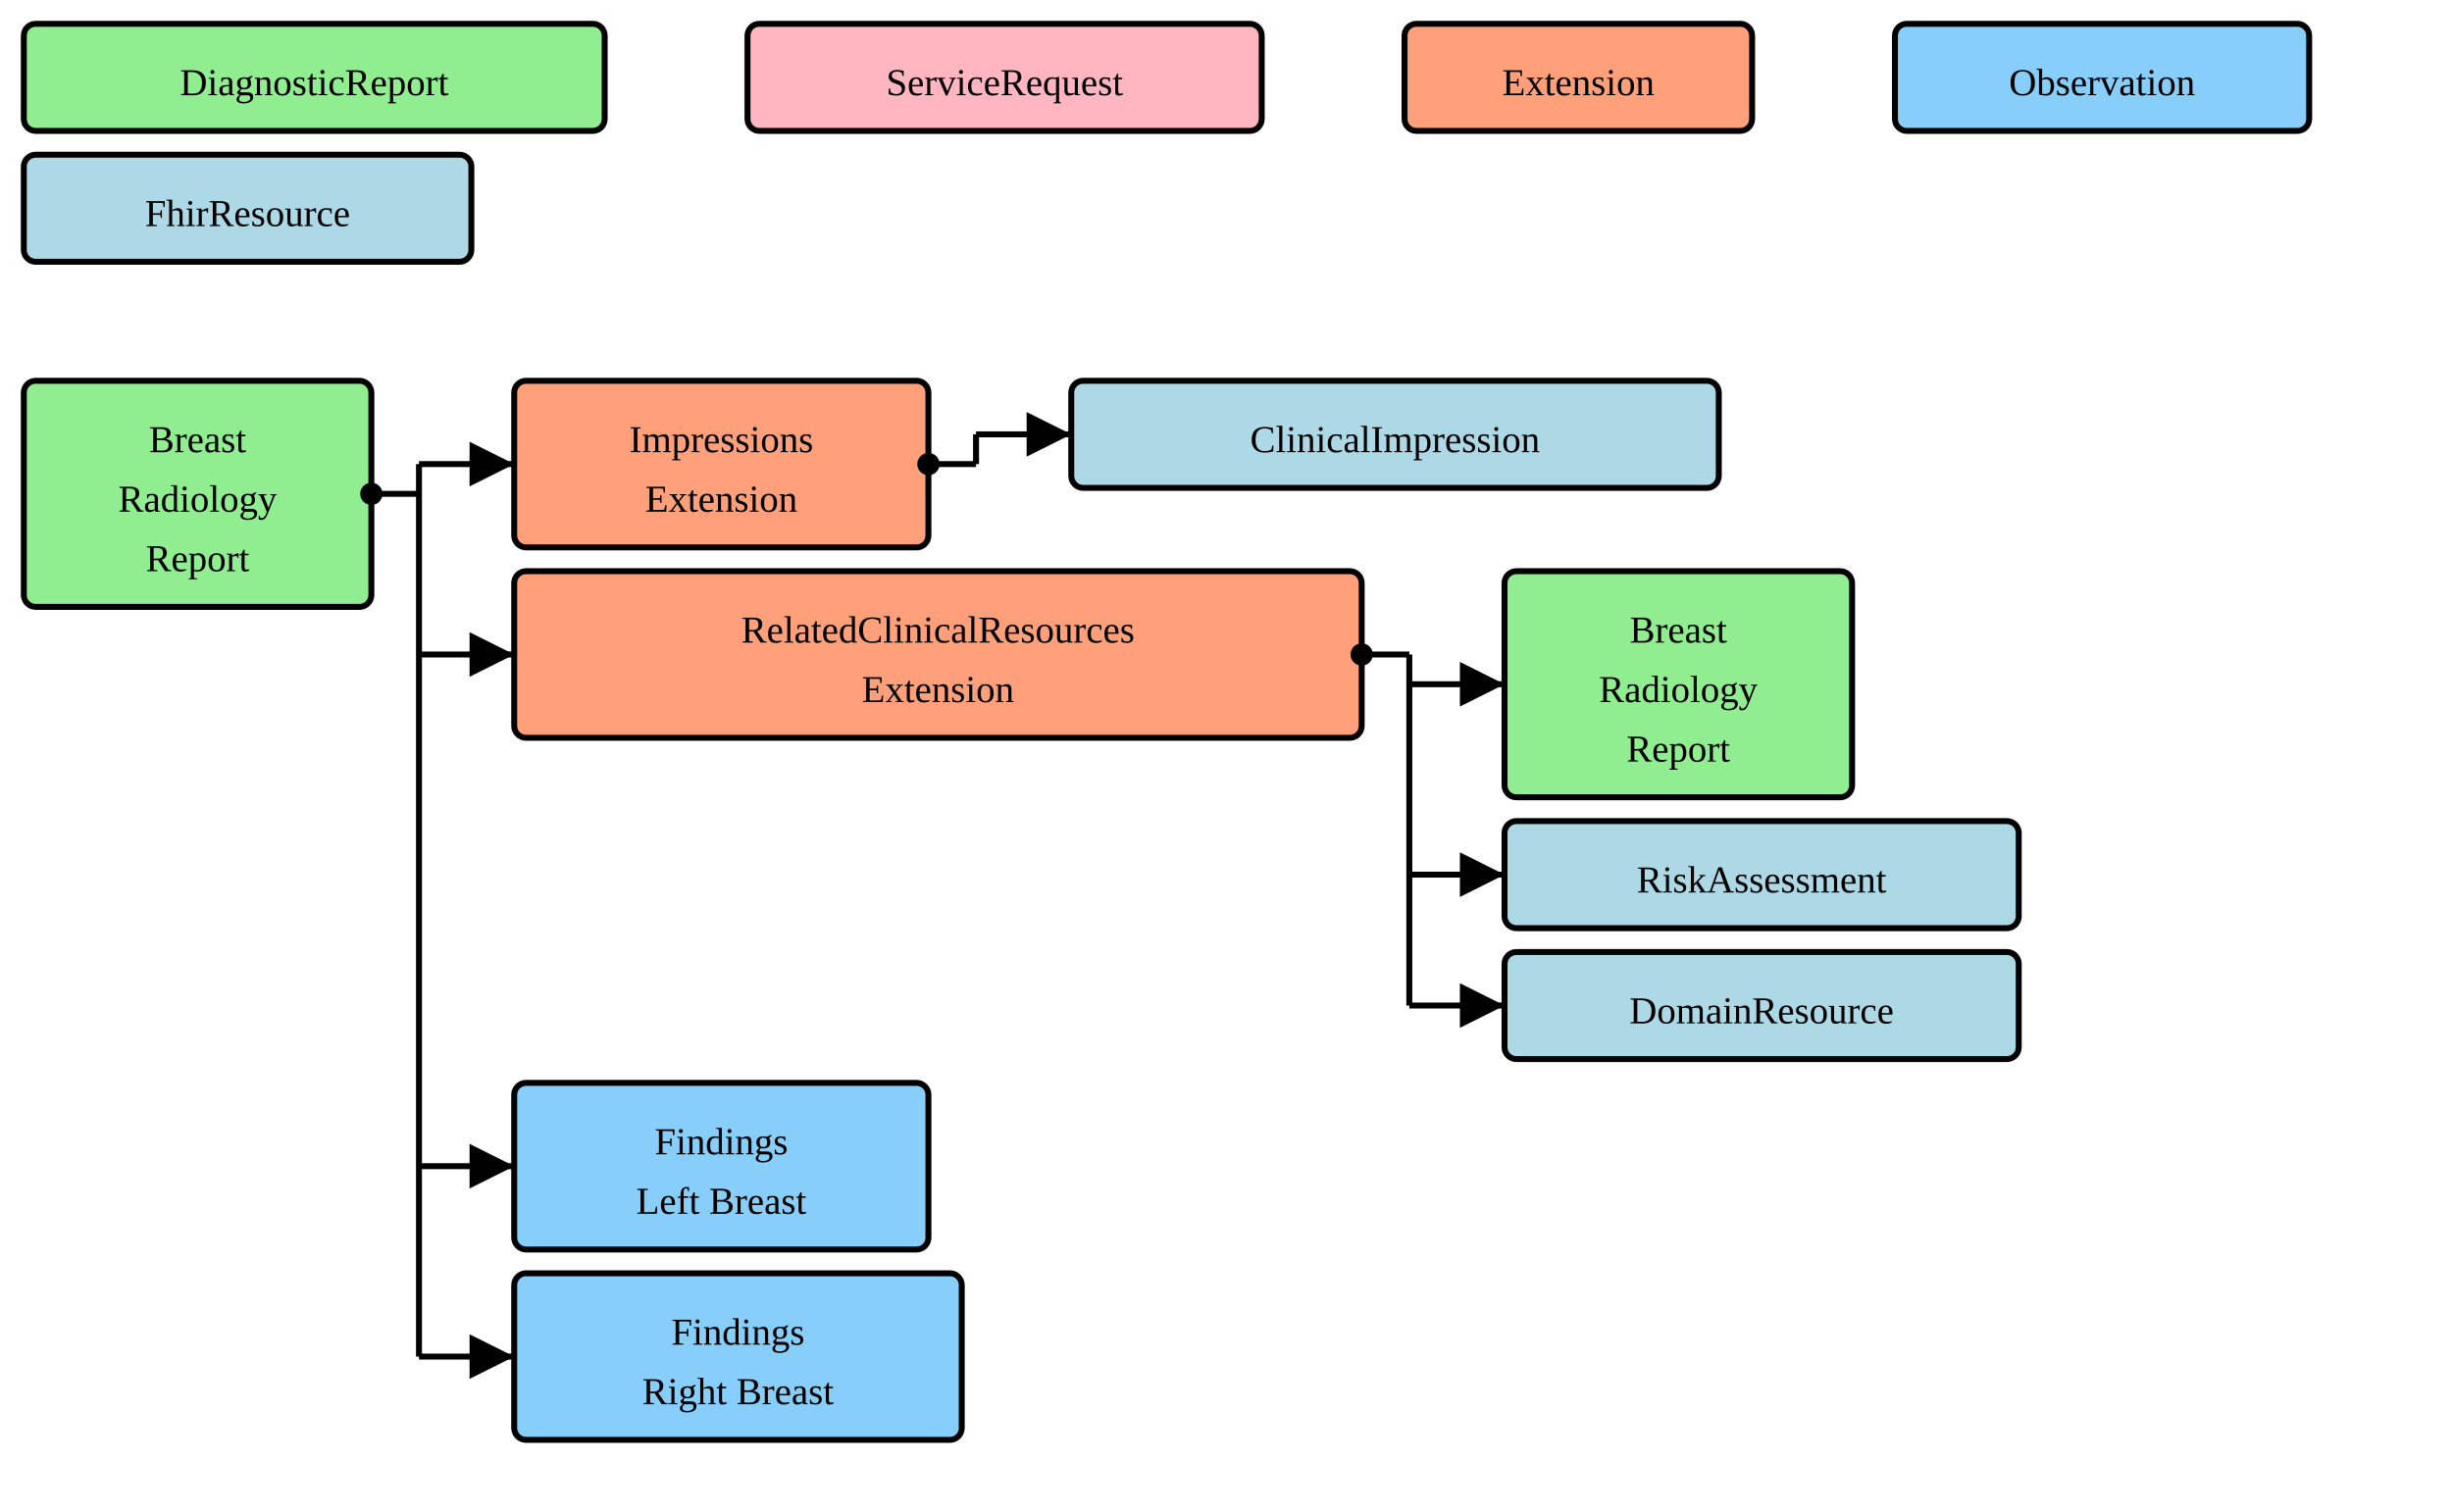
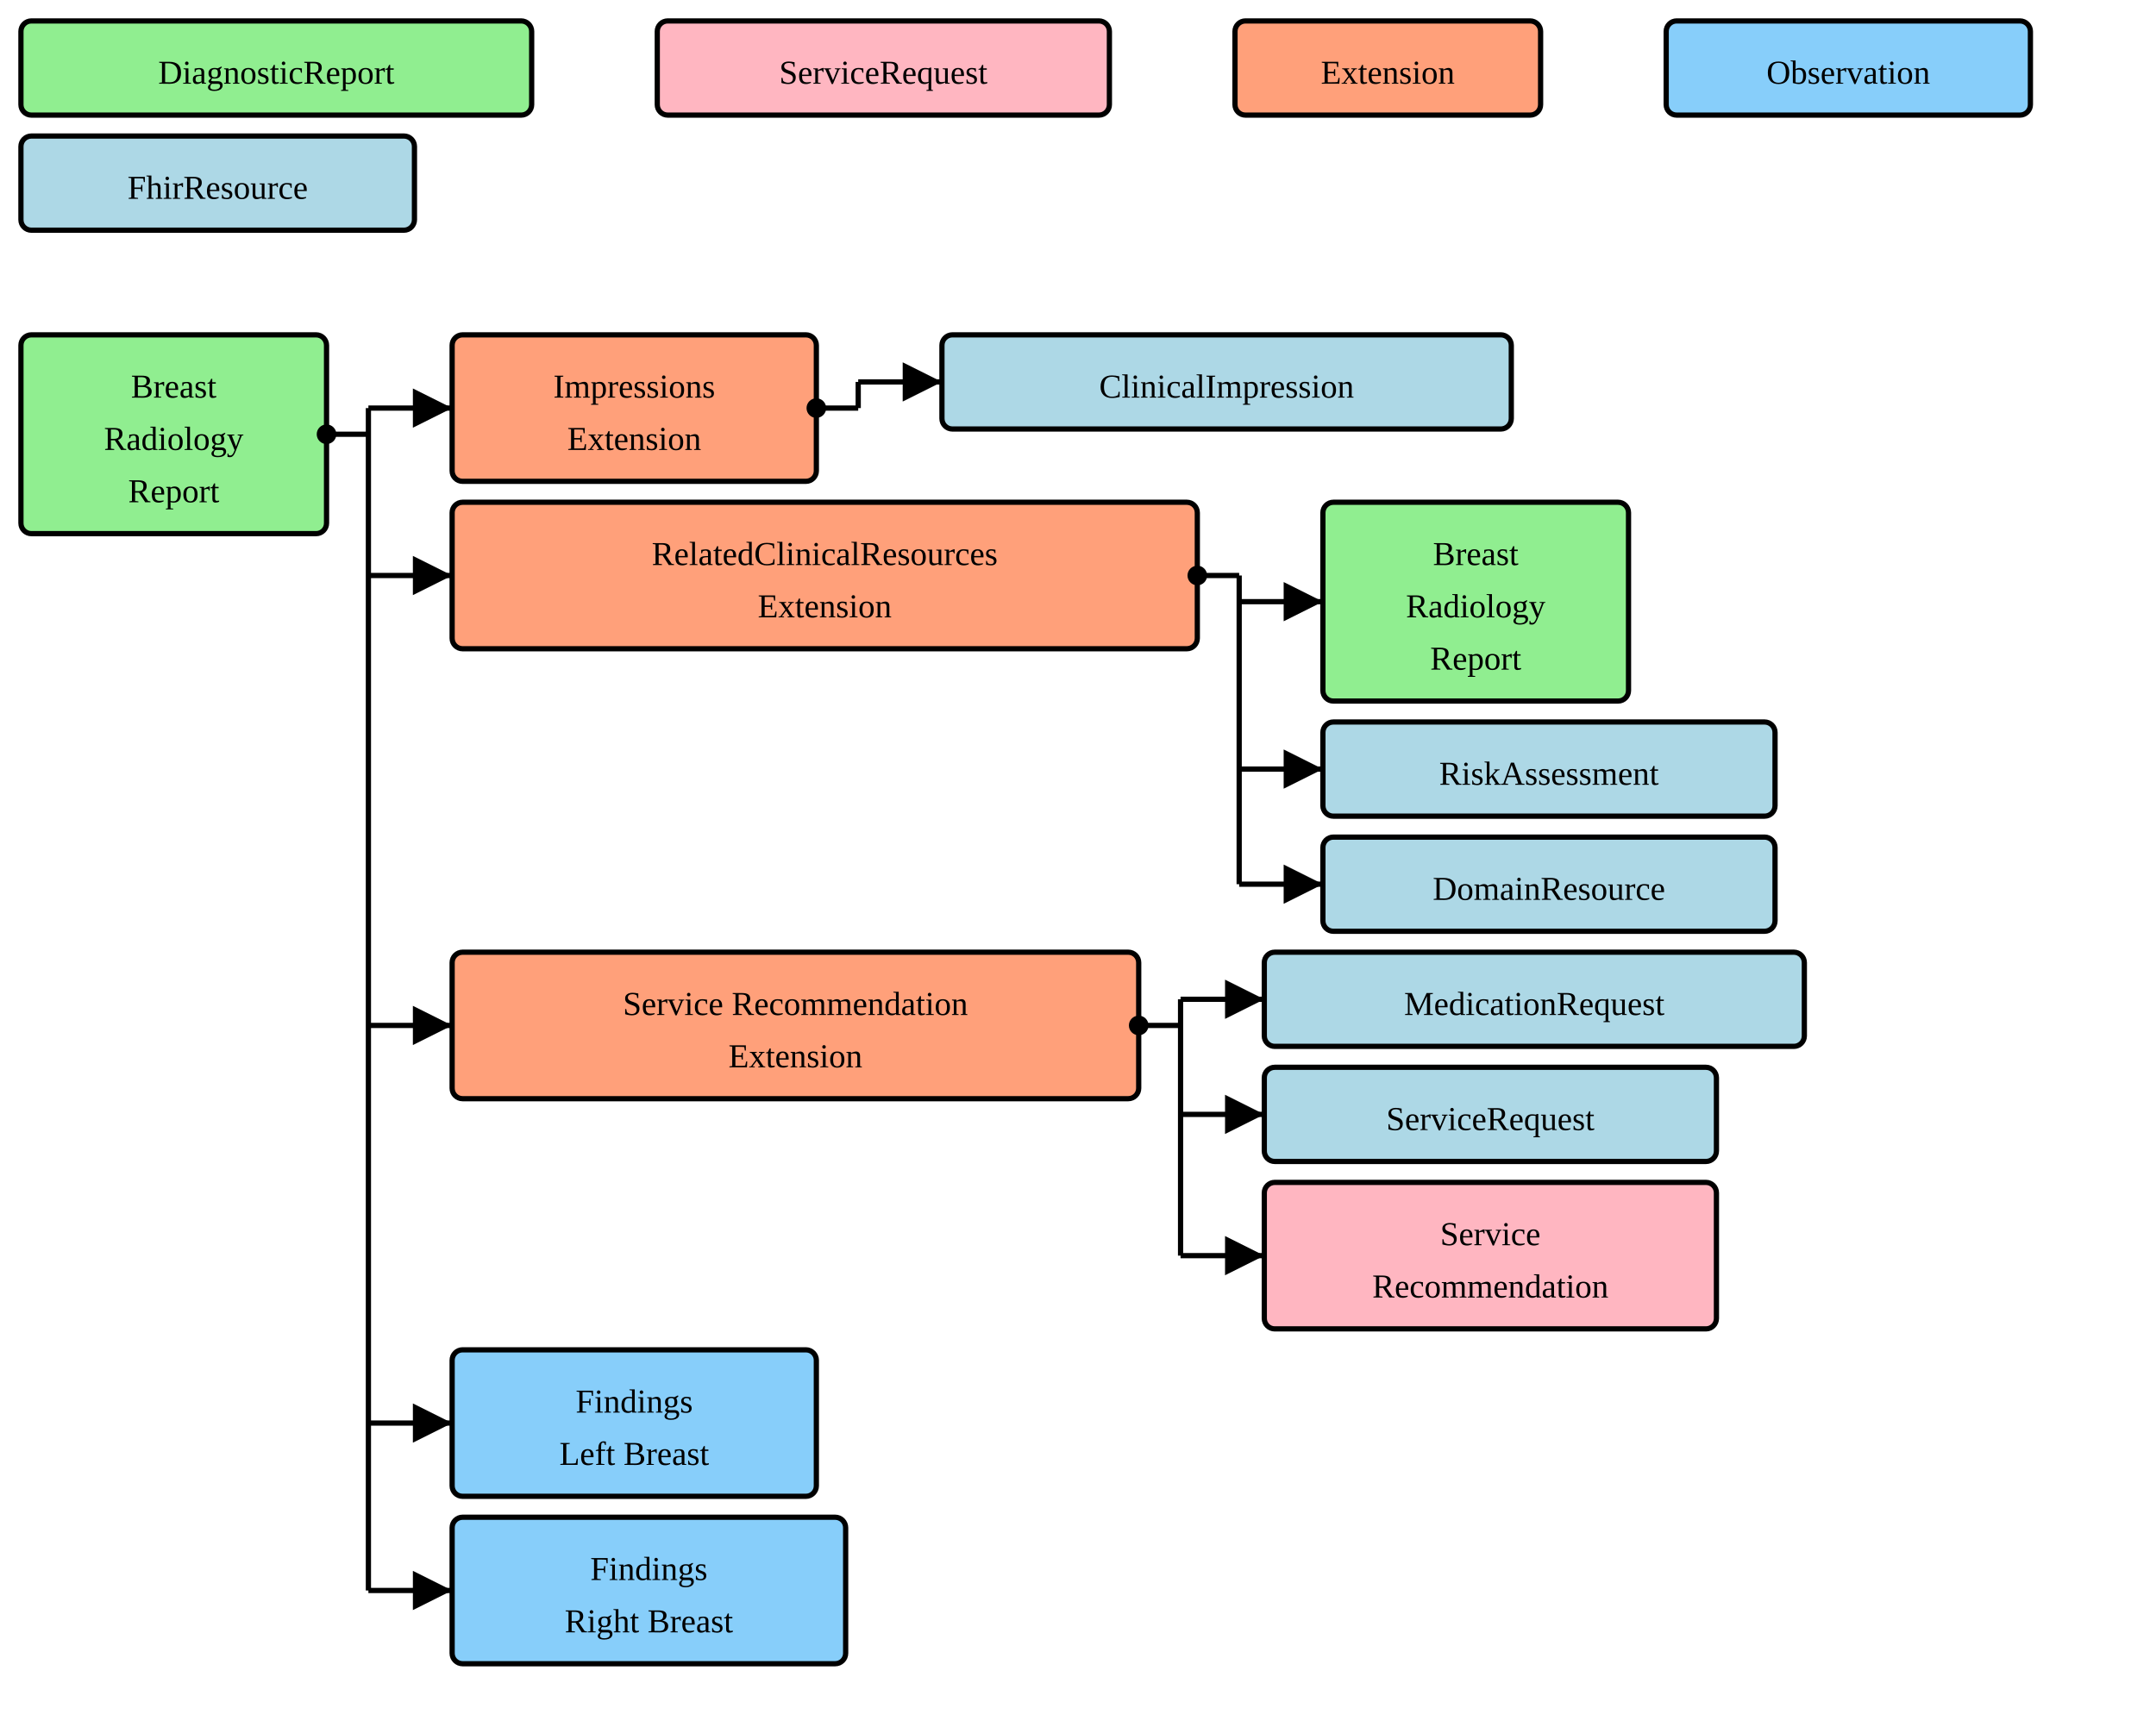
- <svg xmlns="http://www.w3.org/2000/svg" version="1.1" width="772.5" height="476.25">
+ <svg xmlns="http://www.w3.org/2000/svg" version="1.1" width="772.5" height="618.75">
  <defs>
    <marker id="arrowStart" markerWidth="3.75" markerHeight="3.75" markerUnits="px" refX="1.875" refY="1.875">
      <circle fill="Black" stroke-width="0" cx="1.875" cy="1.875" r="1.875" />
    </marker>
    <marker id="arrowEnd" markerWidth="7.5" markerHeight="7.5" markerUnits="px" refX="7.5" refY="3.75">
      <polygon fill="Black" stroke-width="0" points="0 0 7.5 3.75 0 7.5" />
    </marker>
  </defs>
  <g>
    <g transform="translate(7.5 7.5)">
      <rect fill="LightGreen" stroke="Black" stroke-width="1.875" x="0" y="0" width="183" height="33.75" rx="3.75" ry="3.75" />
      <text x="91.5" y="22.5" text-anchor="middle">DiagnosticReport</text>
    </g>
  </g>
  <g>
    <g transform="translate(235.5 7.5)">
      <rect fill="LightPink" stroke="Black" stroke-width="1.875" x="0" y="0" width="162" height="33.75" rx="3.75" ry="3.75" />
      <text x="81" y="22.5" text-anchor="middle">ServiceRequest</text>
    </g>
  </g>
  <g>
    <g transform="translate(442.5 7.5)">
      <rect fill="LightSalmon" stroke="Black" stroke-width="1.875" x="0" y="0" width="109.5" height="33.75" rx="3.75" ry="3.75" />
      <text x="54.75" y="22.5" text-anchor="middle">Extension</text>
    </g>
  </g>
  <g>
    <g transform="translate(597 7.5)">
      <rect fill="LightSkyBlue" stroke="Black" stroke-width="1.875" x="0" y="0" width="130.5" height="33.75" rx="3.75" ry="3.75" />
      <text x="65.25" y="22.5" text-anchor="middle">Observation</text>
    </g>
  </g>
  <g>
    <g transform="translate(7.5 48.75)">
      <rect fill="LightBlue" stroke="Black" stroke-width="1.875" x="0" y="0" width="141" height="33.75" rx="3.75" ry="3.75" />
      <text x="70.5" y="22.5" text-anchor="middle">FhirResource</text>
    </g>
  </g>
  <g>
    <g transform="translate(7.5 120)">
      <a href="./StructureDefinition-BreastRadReport.html" target="_top">
        <rect fill="LightGreen" stroke="Black" stroke-width="1.875" x="0" y="0" width="109.5" height="71.25" rx="3.75" ry="3.75" />
      </a>
      <a href="./StructureDefinition-BreastRadReport.html" target="_top">
        <text x="54.75" y="22.5" text-anchor="middle">Breast</text>
      </a>
      <a href="./StructureDefinition-BreastRadReport.html" target="_top">
        <text x="54.75" y="41.25" text-anchor="middle">Radiology</text>
      </a>
      <a href="./StructureDefinition-BreastRadReport.html" target="_top">
        <text x="54.75" y="60" text-anchor="middle">Report</text>
      </a>
    </g>
    <line stroke="Black" stroke-width="1.875" marker-end="url(#arrowEnd)" x1="132" y1="146.25" x2="162" y2="146.25" />
    <line stroke="Black" stroke-width="1.875" marker-end="url(#arrowEnd)" x1="132" y1="206.25" x2="162" y2="206.25" />
    <line stroke="Black" stroke-width="1.875" marker-end="url(#arrowEnd)" x1="132" y1="367.5" x2="162" y2="367.5" />
-     <line stroke="Black" stroke-width="1.875" marker-end="url(#arrowEnd)" x1="132" y1="427.5" x2="162" y2="427.5" />
+     <line stroke="Black" stroke-width="1.875" marker-end="url(#arrowEnd)" x1="132" y1="510" x2="162" y2="510" />
+     <line stroke="Black" stroke-width="1.875" marker-end="url(#arrowEnd)" x1="132" y1="570" x2="162" y2="570" />
    <line stroke="Black" stroke-width="1.875" marker-start="url(#arrowStart)" x1="117" y1="155.625" x2="132" y2="155.625" />
-     <line stroke="Black" stroke-width="1.875" x1="132" y1="146.25" x2="132" y2="427.5" />
+     <line stroke="Black" stroke-width="1.875" x1="132" y1="146.25" x2="132" y2="570" />
  </g>
  <g>
    <g transform="translate(162 120)">
      <a href="./StructureDefinition-ImpressionsExtension.html" target="_top">
        <rect fill="LightSalmon" stroke="Black" stroke-width="1.875" x="0" y="0" width="130.5" height="52.5" rx="3.75" ry="3.75" />
      </a>
      <a href="./StructureDefinition-ImpressionsExtension.html" target="_top">
        <text x="65.25" y="22.5" text-anchor="middle">Impressions</text>
      </a>
      <a href="./StructureDefinition-ImpressionsExtension.html" target="_top">
        <text x="65.25" y="41.25" text-anchor="middle">Extension</text>
      </a>
    </g>
    <line stroke="Black" stroke-width="1.875" marker-end="url(#arrowEnd)" x1="307.5" y1="136.875" x2="337.5" y2="136.875" />
    <line stroke="Black" stroke-width="1.875" marker-start="url(#arrowStart)" x1="292.5" y1="146.25" x2="307.5" y2="146.25" />
    <line stroke="Black" stroke-width="1.875" x1="307.5" y1="136.875" x2="307.5" y2="146.25" />
  </g>
  <g>
    <g transform="translate(337.5 120)">
      <a href="http://hl7.org/fhir/StructureDefinition/ClinicalImpression" target="_top">
        <rect fill="LightBlue" stroke="Black" stroke-width="1.875" x="0" y="0" width="204" height="33.75" rx="3.75" ry="3.75" />
      </a>
      <a href="http://hl7.org/fhir/StructureDefinition/ClinicalImpression" target="_top">
        <text x="102" y="22.5" text-anchor="middle">ClinicalImpression</text>
      </a>
    </g>
  </g>
  <g>
    <g transform="translate(162 180)">
      <a href="./StructureDefinition-RelatedClinicalResourcesExtension.html" target="_top">
        <rect fill="LightSalmon" stroke="Black" stroke-width="1.875" x="0" y="0" width="267" height="52.5" rx="3.75" ry="3.75" />
      </a>
      <a href="./StructureDefinition-RelatedClinicalResourcesExtension.html" target="_top">
        <text x="133.5" y="22.5" text-anchor="middle">RelatedClinicalResources</text>
      </a>
      <a href="./StructureDefinition-RelatedClinicalResourcesExtension.html" target="_top">
        <text x="133.5" y="41.25" text-anchor="middle">Extension</text>
      </a>
    </g>
    <line stroke="Black" stroke-width="1.875" marker-end="url(#arrowEnd)" x1="444" y1="215.625" x2="474" y2="215.625" />
    <line stroke="Black" stroke-width="1.875" marker-end="url(#arrowEnd)" x1="444" y1="275.625" x2="474" y2="275.625" />
    <line stroke="Black" stroke-width="1.875" marker-end="url(#arrowEnd)" x1="444" y1="316.875" x2="474" y2="316.875" />
    <line stroke="Black" stroke-width="1.875" marker-start="url(#arrowStart)" x1="429" y1="206.25" x2="444" y2="206.25" />
    <line stroke="Black" stroke-width="1.875" x1="444" y1="206.25" x2="444" y2="316.875" />
  </g>
  <g>
    <g transform="translate(474 180)">
      <a href="./StructureDefinition-BreastRadReport.html" target="_top">
        <rect fill="LightGreen" stroke="Black" stroke-width="1.875" x="0" y="0" width="109.5" height="71.25" rx="3.75" ry="3.75" />
      </a>
      <a href="./StructureDefinition-BreastRadReport.html" target="_top">
        <text x="54.75" y="22.5" text-anchor="middle">Breast</text>
      </a>
      <a href="./StructureDefinition-BreastRadReport.html" target="_top">
        <text x="54.75" y="41.25" text-anchor="middle">Radiology</text>
      </a>
      <a href="./StructureDefinition-BreastRadReport.html" target="_top">
        <text x="54.75" y="60" text-anchor="middle">Report</text>
      </a>
    </g>
  </g>
  <g>
    <g transform="translate(474 258.75)">
      <a href="http://hl7.org/fhir/StructureDefinition/RiskAssessment" target="_top">
        <rect fill="LightBlue" stroke="Black" stroke-width="1.875" x="0" y="0" width="162" height="33.75" rx="3.75" ry="3.75" />
      </a>
      <a href="http://hl7.org/fhir/StructureDefinition/RiskAssessment" target="_top">
        <text x="81" y="22.5" text-anchor="middle">RiskAssessment</text>
      </a>
    </g>
  </g>
  <g>
    <g transform="translate(474 300)">
      <a href="http://hl7.org/fhir/StructureDefinition/DomainResource" target="_top">
        <rect fill="LightBlue" stroke="Black" stroke-width="1.875" x="0" y="0" width="162" height="33.75" rx="3.75" ry="3.75" />
      </a>
      <a href="http://hl7.org/fhir/StructureDefinition/DomainResource" target="_top">
        <text x="81" y="22.5" text-anchor="middle">DomainResource</text>
      </a>
    </g>
  </g>
  <g>
    <g transform="translate(162 341.25)">
+       <a href="./StructureDefinition-ServiceRecommendationExtension.html" target="_top">
+         <rect fill="LightSalmon" stroke="Black" stroke-width="1.875" x="0" y="0" width="246" height="52.5" rx="3.75" ry="3.75" />
+       </a>
+       <a href="./StructureDefinition-ServiceRecommendationExtension.html" target="_top">
+         <text x="123" y="22.5" text-anchor="middle">Service Recommendation</text>
+       </a>
+       <a href="./StructureDefinition-ServiceRecommendationExtension.html" target="_top">
+         <text x="123" y="41.25" text-anchor="middle">Extension</text>
+       </a>
+     </g>
+     <line stroke="Black" stroke-width="1.875" marker-end="url(#arrowEnd)" x1="423" y1="358.125" x2="453" y2="358.125" />
+     <line stroke="Black" stroke-width="1.875" marker-end="url(#arrowEnd)" x1="423" y1="399.375" x2="453" y2="399.375" />
+     <line stroke="Black" stroke-width="1.875" marker-end="url(#arrowEnd)" x1="423" y1="450" x2="453" y2="450" />
+     <line stroke="Black" stroke-width="1.875" marker-start="url(#arrowStart)" x1="408" y1="367.5" x2="423" y2="367.5" />
+     <line stroke="Black" stroke-width="1.875" x1="423" y1="358.125" x2="423" y2="450" />
+   </g>
+   <g>
+     <g transform="translate(453 341.25)">
+       <a href="http://hl7.org/fhir/StructureDefinition/MedicationRequest" target="_top">
+         <rect fill="LightBlue" stroke="Black" stroke-width="1.875" x="0" y="0" width="193.5" height="33.75" rx="3.75" ry="3.75" />
+       </a>
+       <a href="http://hl7.org/fhir/StructureDefinition/MedicationRequest" target="_top">
+         <text x="96.75" y="22.5" text-anchor="middle">MedicationRequest</text>
+       </a>
+     </g>
+   </g>
+   <g>
+     <g transform="translate(453 382.5)">
+       <a href="http://hl7.org/fhir/StructureDefinition/ServiceRequest" target="_top">
+         <rect fill="LightBlue" stroke="Black" stroke-width="1.875" x="0" y="0" width="162" height="33.75" rx="3.75" ry="3.75" />
+       </a>
+       <a href="http://hl7.org/fhir/StructureDefinition/ServiceRequest" target="_top">
+         <text x="81" y="22.5" text-anchor="middle">ServiceRequest</text>
+       </a>
+     </g>
+   </g>
+   <g>
+     <g transform="translate(453 423.75)">
+       <a href="./StructureDefinition-ServiceRecommendation.html" target="_top">
+         <rect fill="LightPink" stroke="Black" stroke-width="1.875" x="0" y="0" width="162" height="52.5" rx="3.75" ry="3.75" />
+       </a>
+       <a href="./StructureDefinition-ServiceRecommendation.html" target="_top">
+         <text x="81" y="22.5" text-anchor="middle">Service</text>
+       </a>
+       <a href="./StructureDefinition-ServiceRecommendation.html" target="_top">
+         <text x="81" y="41.25" text-anchor="middle">Recommendation</text>
+       </a>
+     </g>
+   </g>
+   <g>
+     <g transform="translate(162 483.75)">
      <a href="./StructureDefinition-SectionFindingsLeftBreast.html" target="_top">
        <rect fill="LightSkyBlue" stroke="Black" stroke-width="1.875" x="0" y="0" width="130.5" height="52.5" rx="3.75" ry="3.75" />
      </a>
      <a href="./StructureDefinition-SectionFindingsLeftBreast.html" target="_top">
        <text x="65.25" y="22.5" text-anchor="middle">Findings</text>
      </a>
      <a href="./StructureDefinition-SectionFindingsLeftBreast.html" target="_top">
        <text x="65.25" y="41.25" text-anchor="middle">Left Breast</text>
      </a>
    </g>
  </g>
  <g>
-     <g transform="translate(162 401.25)">
+     <g transform="translate(162 543.75)">
      <a href="./StructureDefinition-SectionFindingsRightBreast.html" target="_top">
        <rect fill="LightSkyBlue" stroke="Black" stroke-width="1.875" x="0" y="0" width="141" height="52.5" rx="3.75" ry="3.75" />
      </a>
      <a href="./StructureDefinition-SectionFindingsRightBreast.html" target="_top">
        <text x="70.5" y="22.5" text-anchor="middle">Findings</text>
      </a>
      <a href="./StructureDefinition-SectionFindingsRightBreast.html" target="_top">
        <text x="70.5" y="41.25" text-anchor="middle">Right Breast</text>
      </a>
    </g>
  </g>
</svg>
